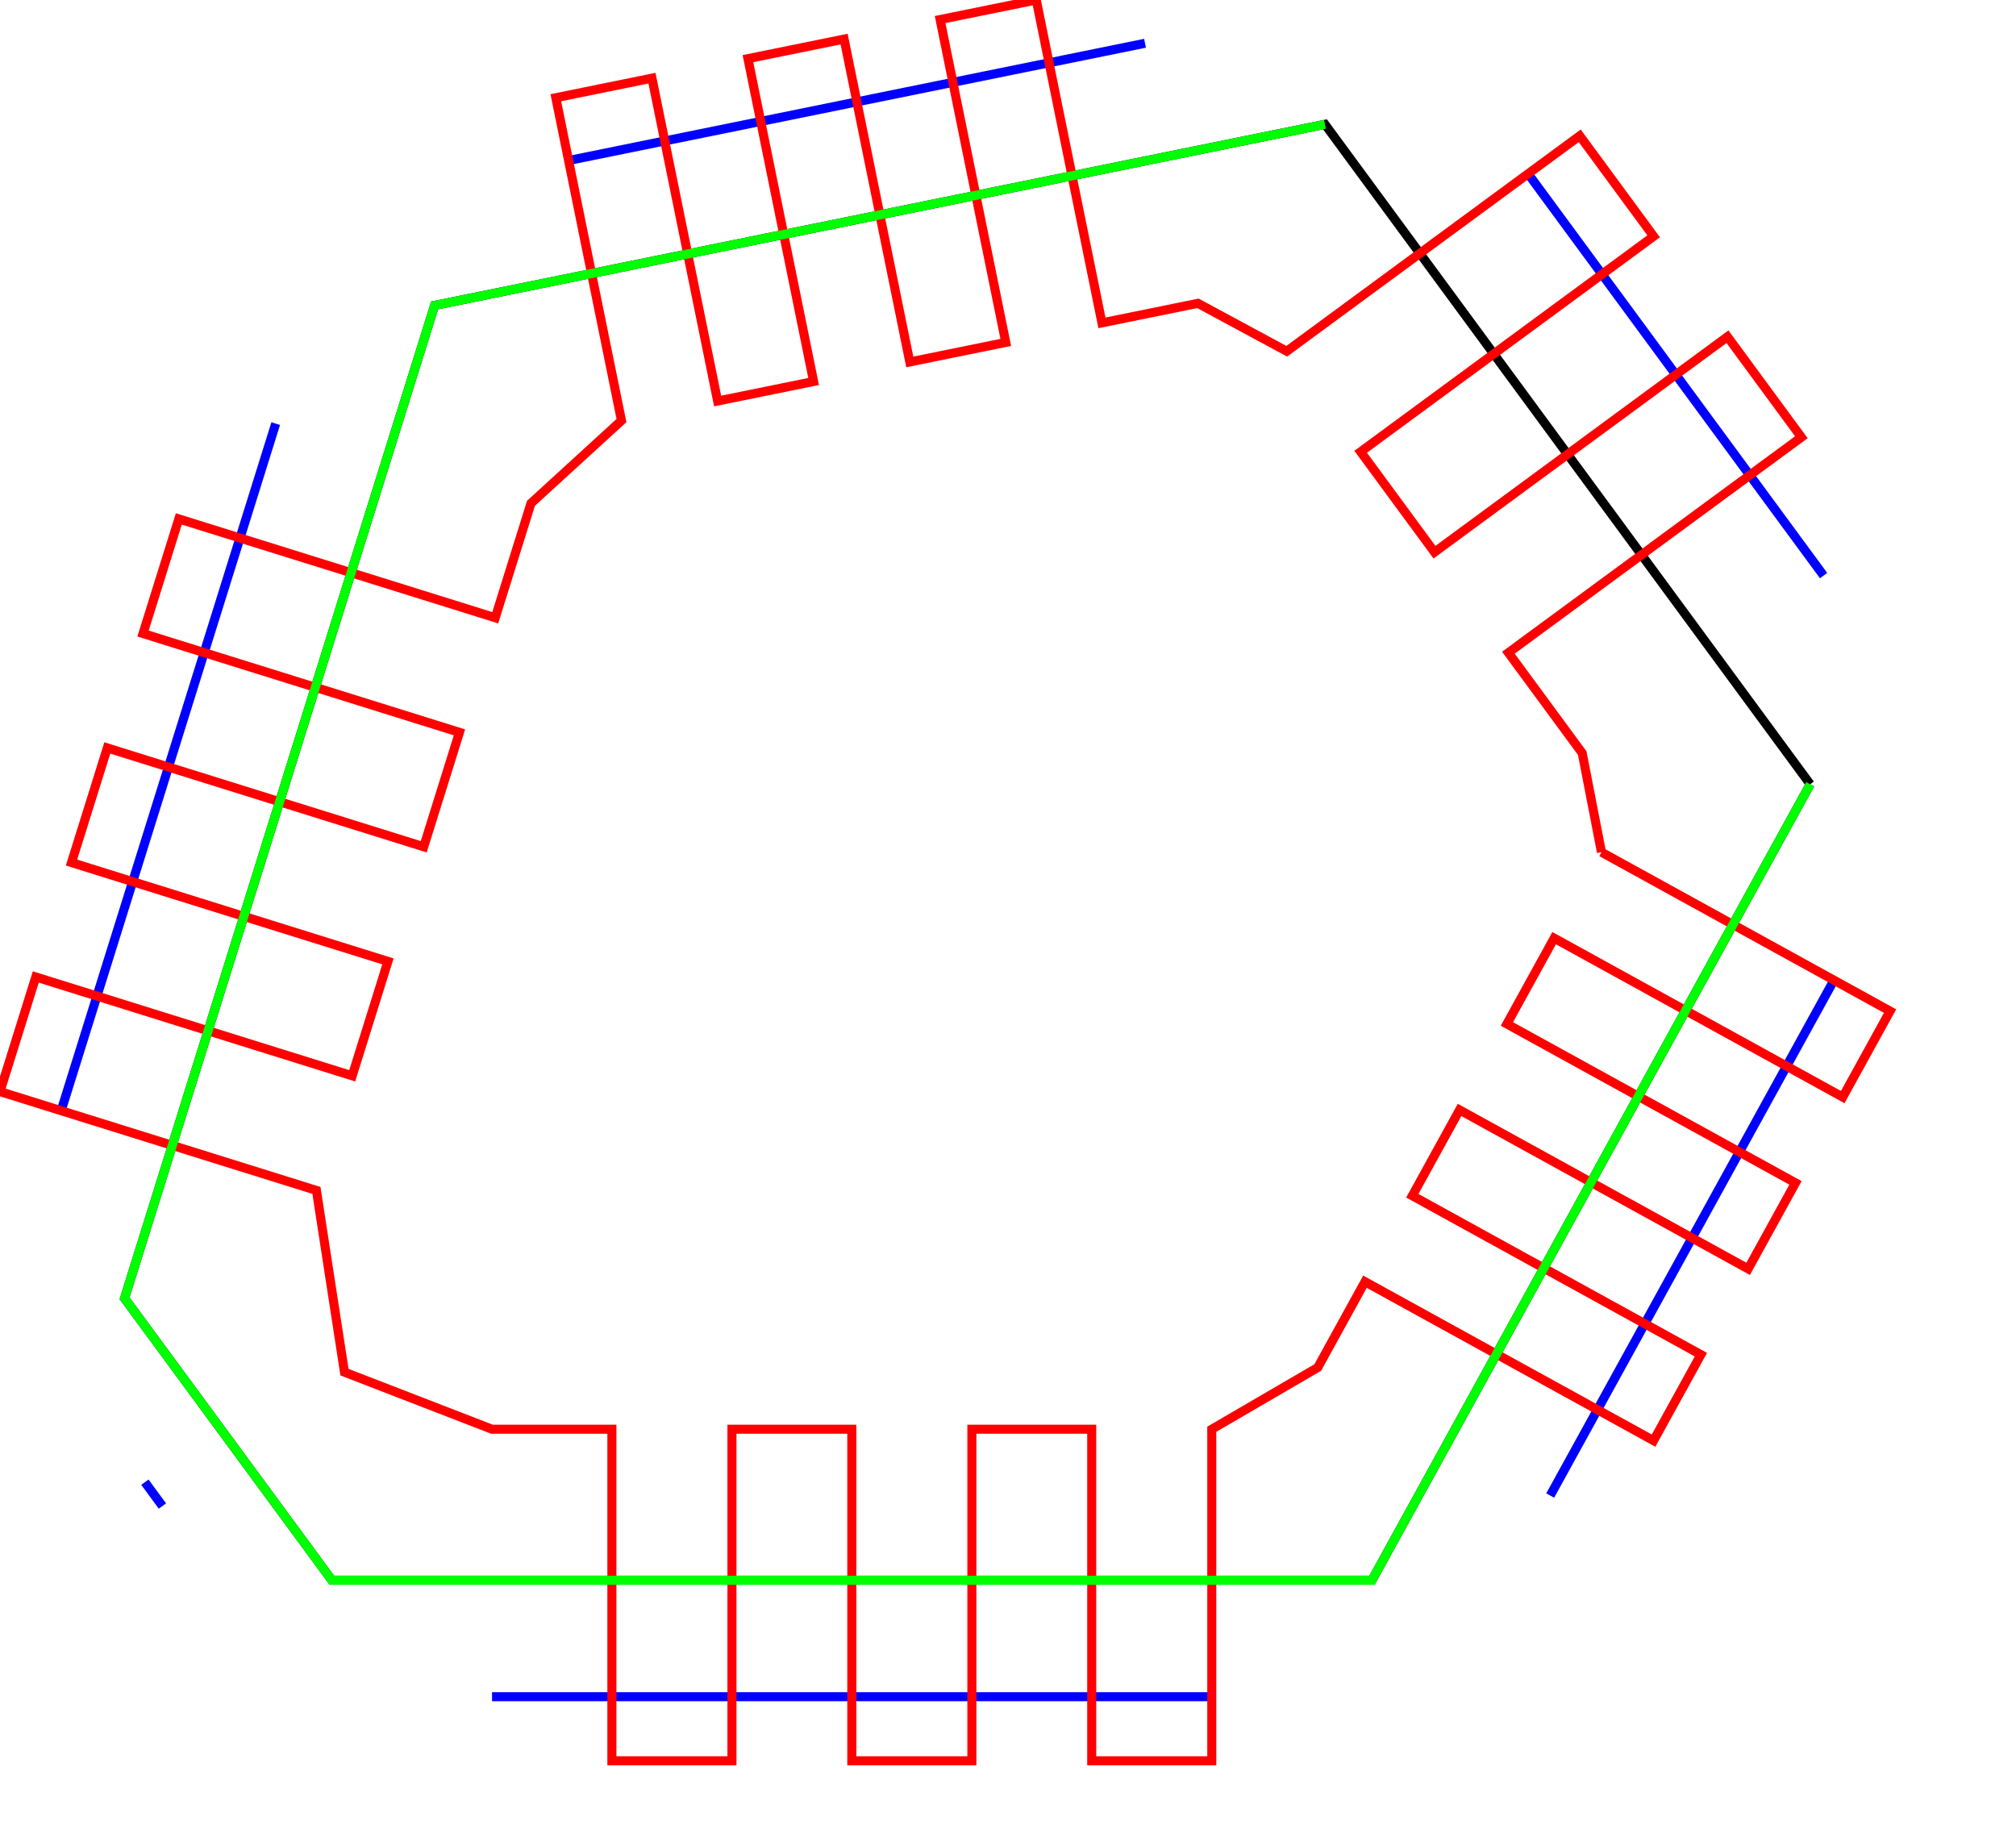
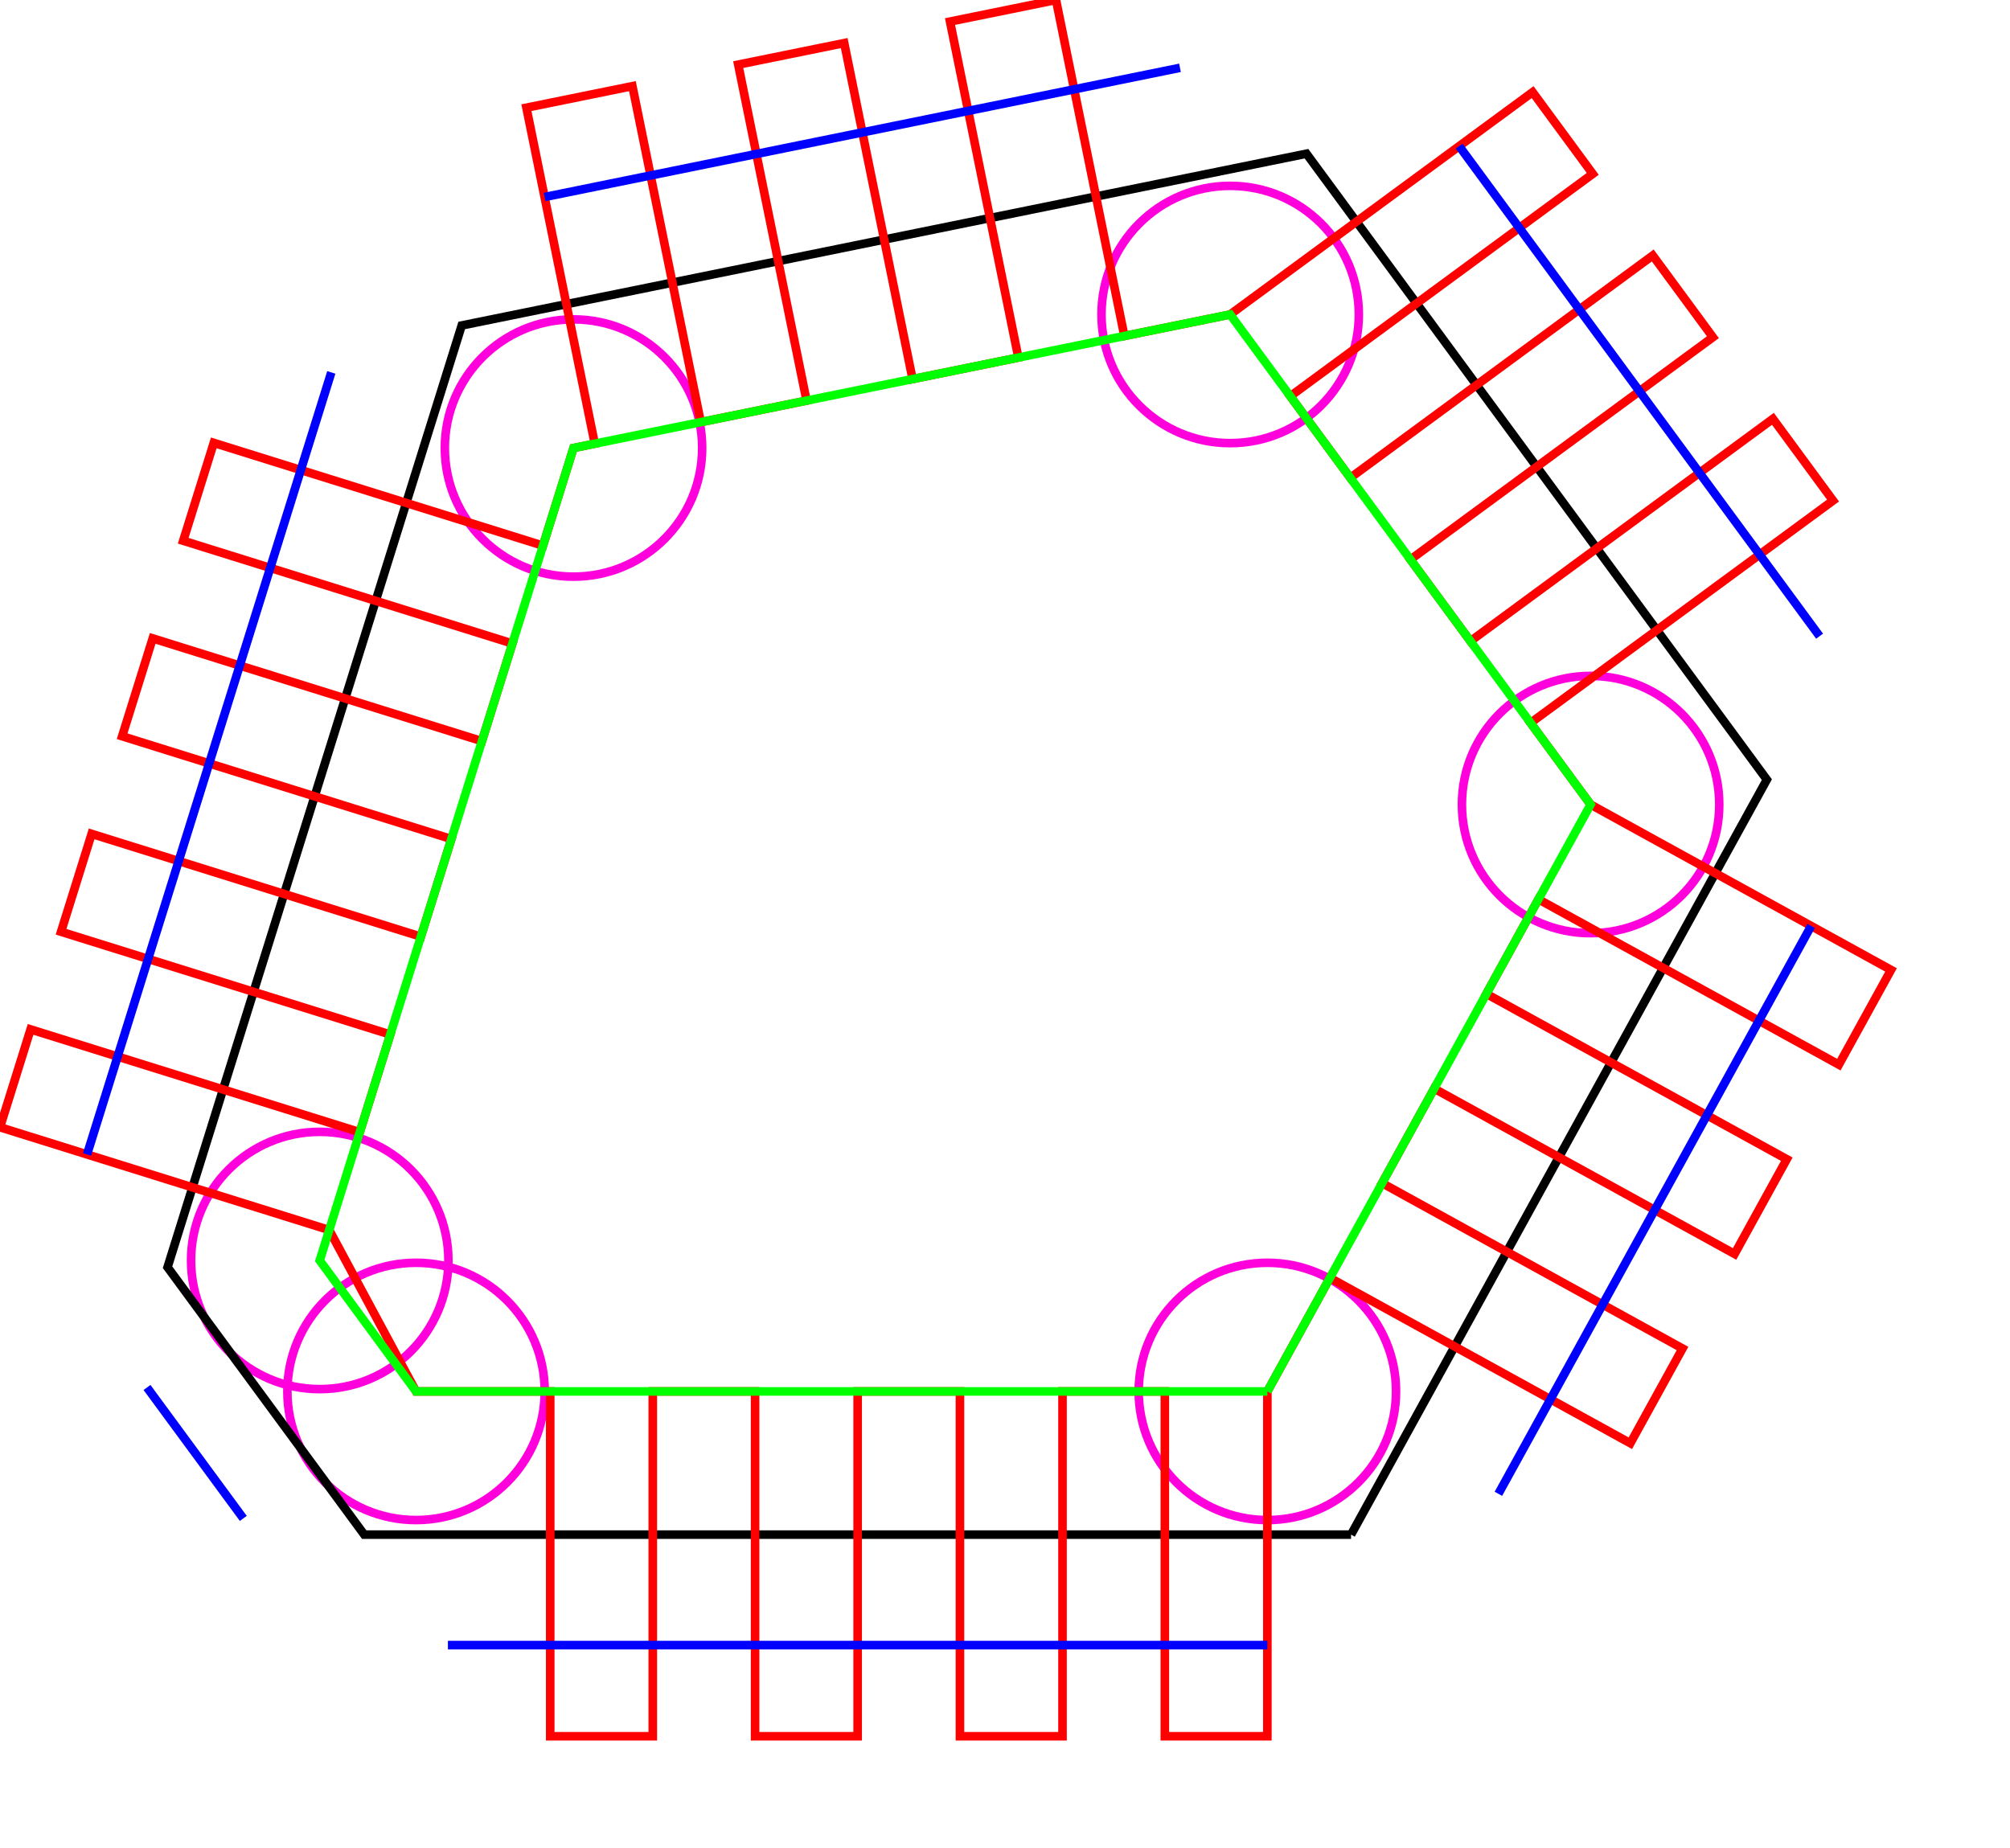
- <svg xmlns="http://www.w3.org/2000/svg" baseProfile="tiny" height="54mm" version="1.2" width="59mm">
+ <svg xmlns="http://www.w3.org/2000/svg" baseProfile="full" height="57mm" version="1.1" width="62mm">
  <defs />
-   <polyline fill="none" points="202.854,108.411 171.469,165.409" stroke="rgb(0%,0%,100%)" />
-   <polyline fill="none" points="134.037,187.658 54.425,187.658" stroke="rgb(0%,0%,100%)" />
-   <polyline fill="none" points="17.965,166.57 16.026,163.933" stroke="rgb(0%,0%,100%)" />
-   <polyline fill="none" points="6.764,122.844 30.496,46.852" stroke="rgb(0%,0%,100%)" />
-   <polyline fill="none" points="62.891,17.753 126.653,4.785" stroke="rgb(0%,0%,100%)" />
-   <polyline fill="none" points="169.026,19.217 201.709,63.662" stroke="rgb(0%,0%,100%)" />
-   <polyline fill="none" points="200.229,86.741 151.753,174.778 36.708,174.778 13.778,143.595 48.072,33.78 146.555,13.75 200.229,86.741" stroke="rgb(0%,0%,0%)" />
-   <polyline fill="none" points="177.141,94.253 209.062,111.829 203.826,121.338 171.906,103.761 166.68,113.252 198.6,130.829 193.364,140.337 161.444,122.76 156.218,132.251 188.138,149.828 182.903,159.336 150.982,141.76 145.756,151.251 134.037,158.077 134.037,194.745 120.756,194.745 120.756,158.077 107.499,158.077 107.499,194.745 94.219,194.745 94.219,158.077 80.962,158.077 80.962,194.745 67.681,194.745 67.681,158.077 54.425,158.077 38.102,151.762 35,131.662 0.0,120.732 3.959,108.055 38.959,118.985 42.911,106.331 7.91,95.401 11.869,82.724 46.869,93.654 50.821,81.0 15.821,70.07 19.779,57.393 54.78,68.323 58.731,55.669 68.741,46.517 61.479,10.809 72.115,8.645 79.378,44.354 89.995,42.195 82.733,6.486 93.369,4.323 100.632,40.031 111.249,37.872 103.987,2.163 114.623,0.0 121.886,35.709 132.503,33.549 142.329,38.849 174.736,15.019 182.911,26.137 150.504,49.967 158.67,61.072 191.077,37.242 199.252,48.359 166.845,72.189 175.011,83.294 177.141,94.253" stroke="rgb(100%,0%,0%)" />
-   <polyline fill="none" points="200.229,86.741 151.753,174.778 36.708,174.778 13.778,143.595 48.072,33.78 146.555,13.75" stroke="rgb(0%,100%,0%)" />
+   <circle cx="147.753" cy="162.249" r="15" style="fill:none;stroke:#ff00dd" />
+   <circle cx="48.502" cy="162.249" r="15" style="fill:none;stroke:#ff00dd" />
+   <circle cx="37.274" cy="146.981" r="15" style="fill:none;stroke:#ff00dd" />
+   <circle cx="66.86" cy="52.242" r="15" style="fill:none;stroke:#ff00dd" />
+   <circle cx="143.415" cy="36.672" r="15" style="fill:none;stroke:#ff00dd" />
+   <circle cx="185.435" cy="93.815" r="15" style="fill:none;stroke:#ff00dd" />
+   <polyline points="157.509,178.949 42.463,178.949 19.533,147.767 53.827,37.952 152.311,17.922 205.984,90.913 157.509,178.949" style="fill:none;stroke:#000000" />
+   <polyline points="185.435,93.815 220.459,113.1 214.377,124.146 179.352,104.861 173.281,115.887 208.305,135.173 202.223,146.219 167.198,126.934 161.127,137.96 196.151,157.246 190.069,168.292 155.045,149.006 148.973,160.033 147.753,162.249 147.753,202.46 135.797,202.46 135.797,162.249 123.869,162.249 123.869,202.46 111.913,202.46 111.913,162.249 99.986,162.249 99.986,202.46 88.03,202.46 88.03,162.249 76.103,162.249 76.103,202.46 64.147,202.46 64.147,162.249 52.219,162.249 48.502,162.249 38.383,143.432 0.0,131.446 3.564,120.034 41.946,132.02 45.502,120.635 7.119,108.649 10.683,97.236 49.066,109.222 52.621,97.837 14.239,85.851 17.802,74.439 56.185,86.425 59.74,75.04 21.358,63.054 24.922,51.641 63.304,63.627 66.86,52.242 69.339,51.738 61.37,12.557 73.728,10.044 81.696,49.225 94.031,46.716 86.063,7.535 98.42,5.022 106.388,44.203 118.723,41.694 110.755,2.513 123.112,0.0 131.081,39.181 143.415,36.672 143.415,36.672 178.677,10.743 185.686,20.275 150.425,46.205 157.422,55.72 192.683,29.79 199.693,39.323 164.431,65.252 171.428,74.767 206.69,48.838 213.699,58.37 178.438,84.299 185.435,93.815 185.435,93.815" style="fill:none;stroke:#ff0000" />
+   <polyline points="147.753,162.249 48.502,162.249 37.274,146.981 66.86,52.242 143.415,36.672 185.435,93.815 147.753,162.249" style="fill:none;stroke:#00ff00" />
+   <polyline points="211.147,107.973 174.686,174.191" style="fill:none;stroke:#0000ff" />
+   <polyline points="147.753,191.83 52.219,191.83" style="fill:none;stroke:#0000ff" />
+   <polyline points="28.364,177.057 17.137,161.789" style="fill:none;stroke:#0000ff" />
+   <polyline points="10.147,134.615 38.624,43.425" style="fill:none;stroke:#0000ff" />
+   <polyline points="63.489,22.974 137.565,7.908" style="fill:none;stroke:#0000ff" />
+   <polyline points="170.113,17.04 212.132,74.183" style="fill:none;stroke:#0000ff" />
</svg>
